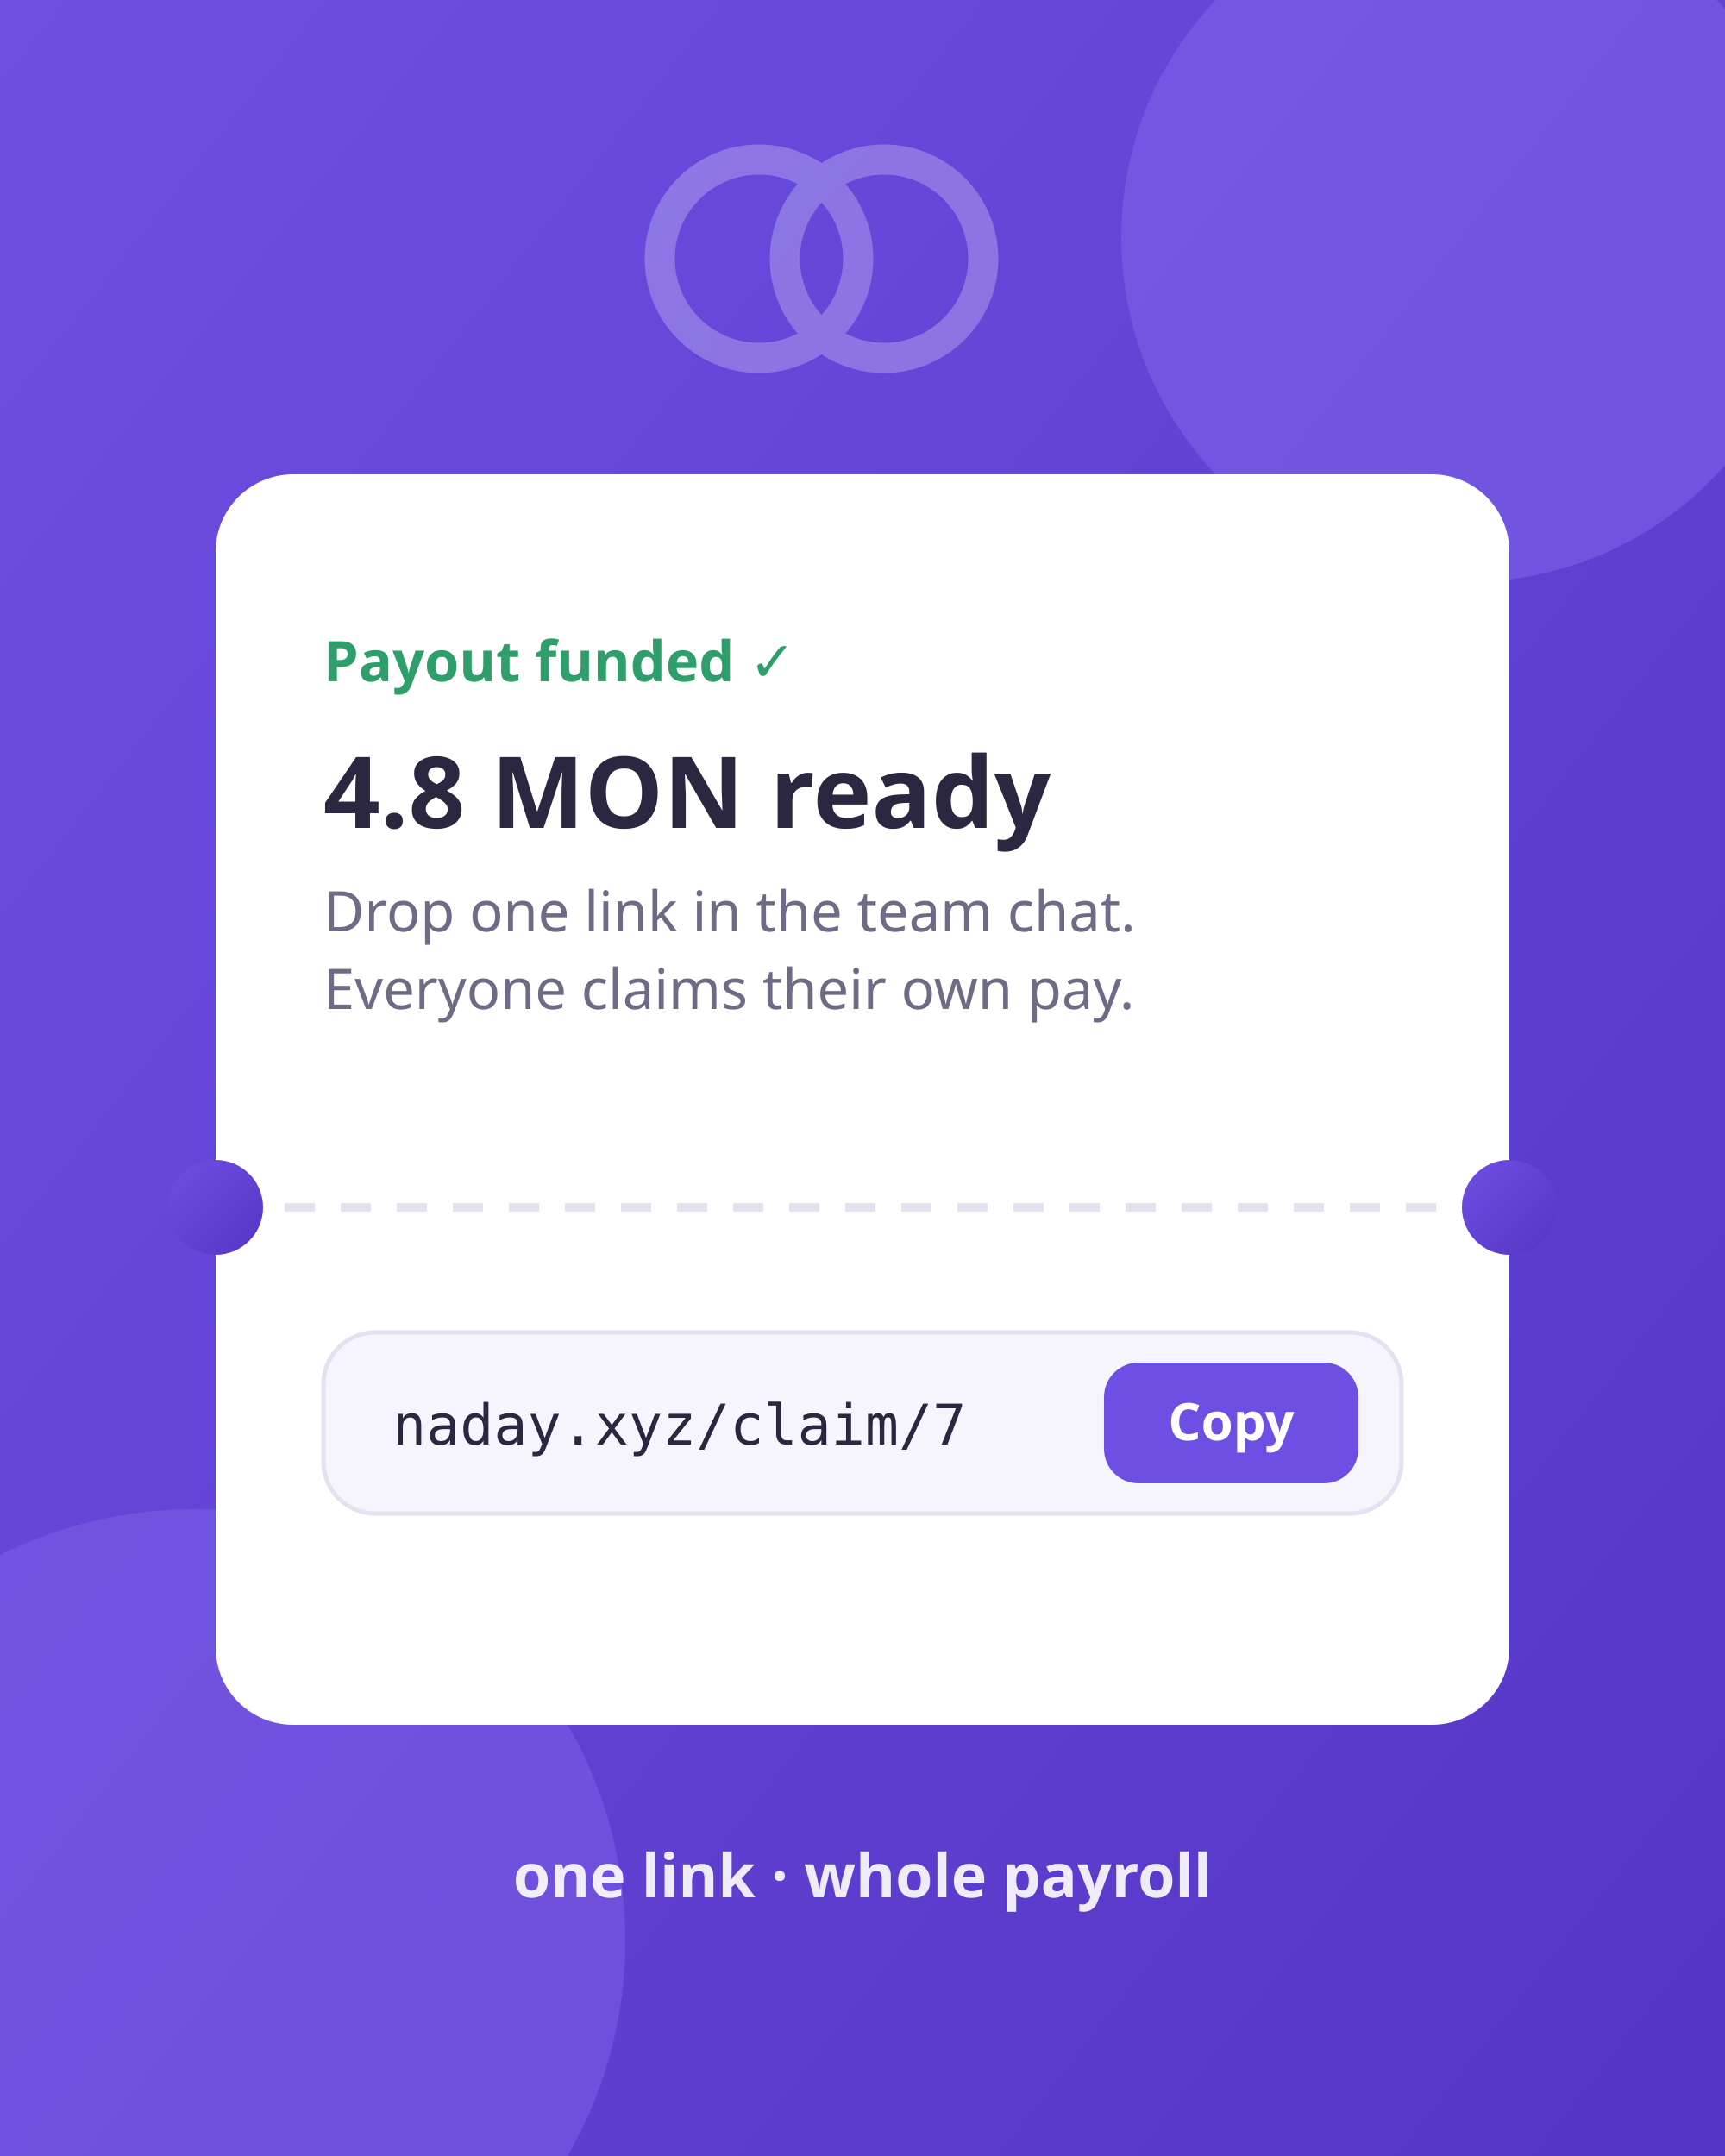
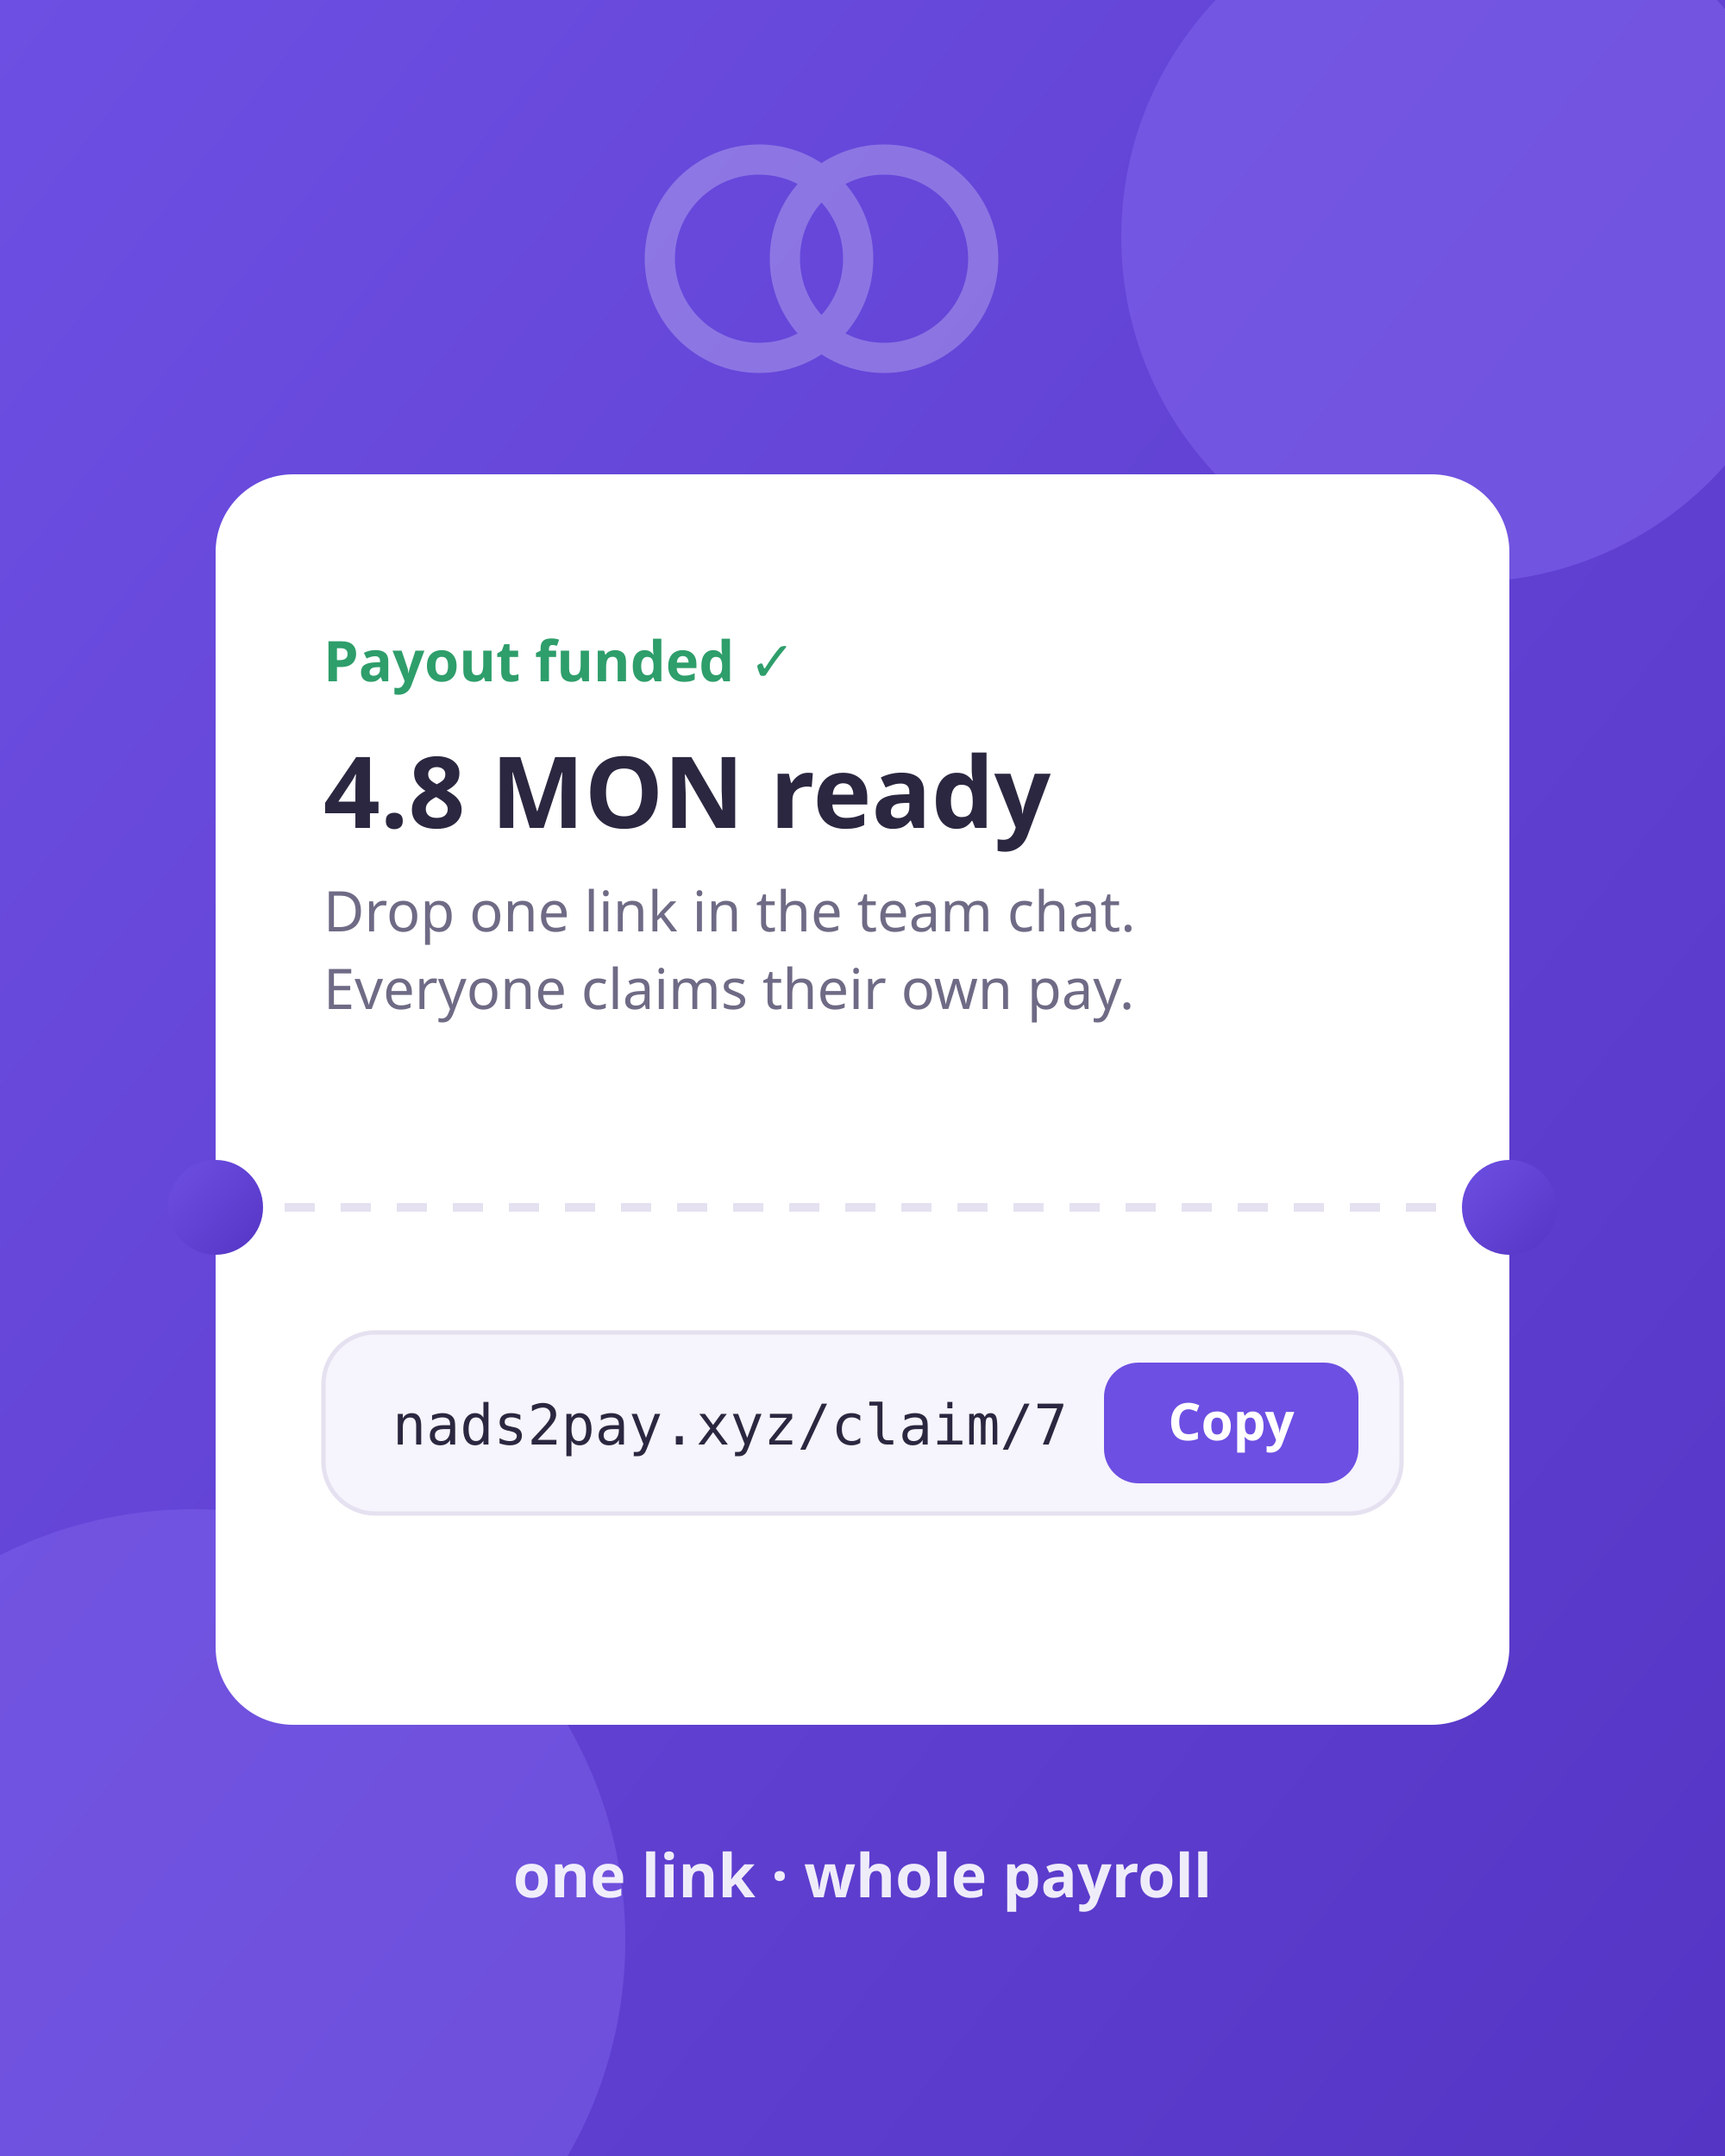
<svg xmlns="http://www.w3.org/2000/svg" viewBox="0 0 800 1000" font-family="ui-sans-serif, system-ui, sans-serif">
  <defs>
    <linearGradient id="tbg" x1="0" y1="0" x2="1" y2="1">
      <stop offset="0" stop-color="#6d4fe3" />
      <stop offset="1" stop-color="#5535c4" />
    </linearGradient>
  </defs>
  <rect width="800" height="1000" fill="url(#tbg)" />
  <circle cx="680" cy="110" r="160" fill="#7d61e9" opacity="0.6" />
  <circle cx="90" cy="900" r="200" fill="#7d61e9" opacity="0.5" />
  <g opacity="0.25" stroke="#ffffff" stroke-width="14" fill="none">
    <circle cx="352" cy="120" r="46" />
    <circle cx="410" cy="120" r="46" />
  </g>
  <g>
    <rect x="100" y="220" width="600" height="580" rx="36" fill="#ffffff" />
    <text x="150" y="316" font-size="26" font-weight="700" fill="#2e9e6b">Payout funded ✓</text>
    <text x="150" y="384" font-size="46" font-weight="800" fill="#2b2740">4.8 MON ready</text>
    <text x="150" y="432" font-size="26" fill="#6f6a85">Drop one link in the team chat.</text>
    <text x="150" y="468" font-size="26" fill="#6f6a85">Everyone claims their own pay.</text>
    <line x1="132" y1="560" x2="668" y2="560" stroke="#e5e1f0" stroke-width="4" stroke-dasharray="14 12" />
    <circle cx="100" cy="560" r="22" fill="url(#tbg)" />
    <circle cx="700" cy="560" r="22" fill="url(#tbg)" />
    <rect x="150" y="618" width="500" height="84" rx="24" fill="#f6f4fc" stroke="#e5e1f0" stroke-width="2" />
-     <text x="182" y="670" font-family="ui-monospace, monospace" font-size="26" fill="#2b2740">naday.xyz/claim/7</text>
+     <text x="182" y="670" font-family="ui-monospace, monospace" font-size="26" fill="#2b2740">nads2pay.xyz/claim/7</text>
    <rect x="512" y="632" width="118" height="56" rx="16" fill="#6d4fe3" />
    <text x="571" y="668" font-size="24" font-weight="700" text-anchor="middle" fill="#ffffff">Copy</text>
  </g>
  <text x="400" y="880" font-size="28" font-weight="700" text-anchor="middle" fill="#ffffff" opacity="0.9">one link · whole payroll</text>
</svg>
